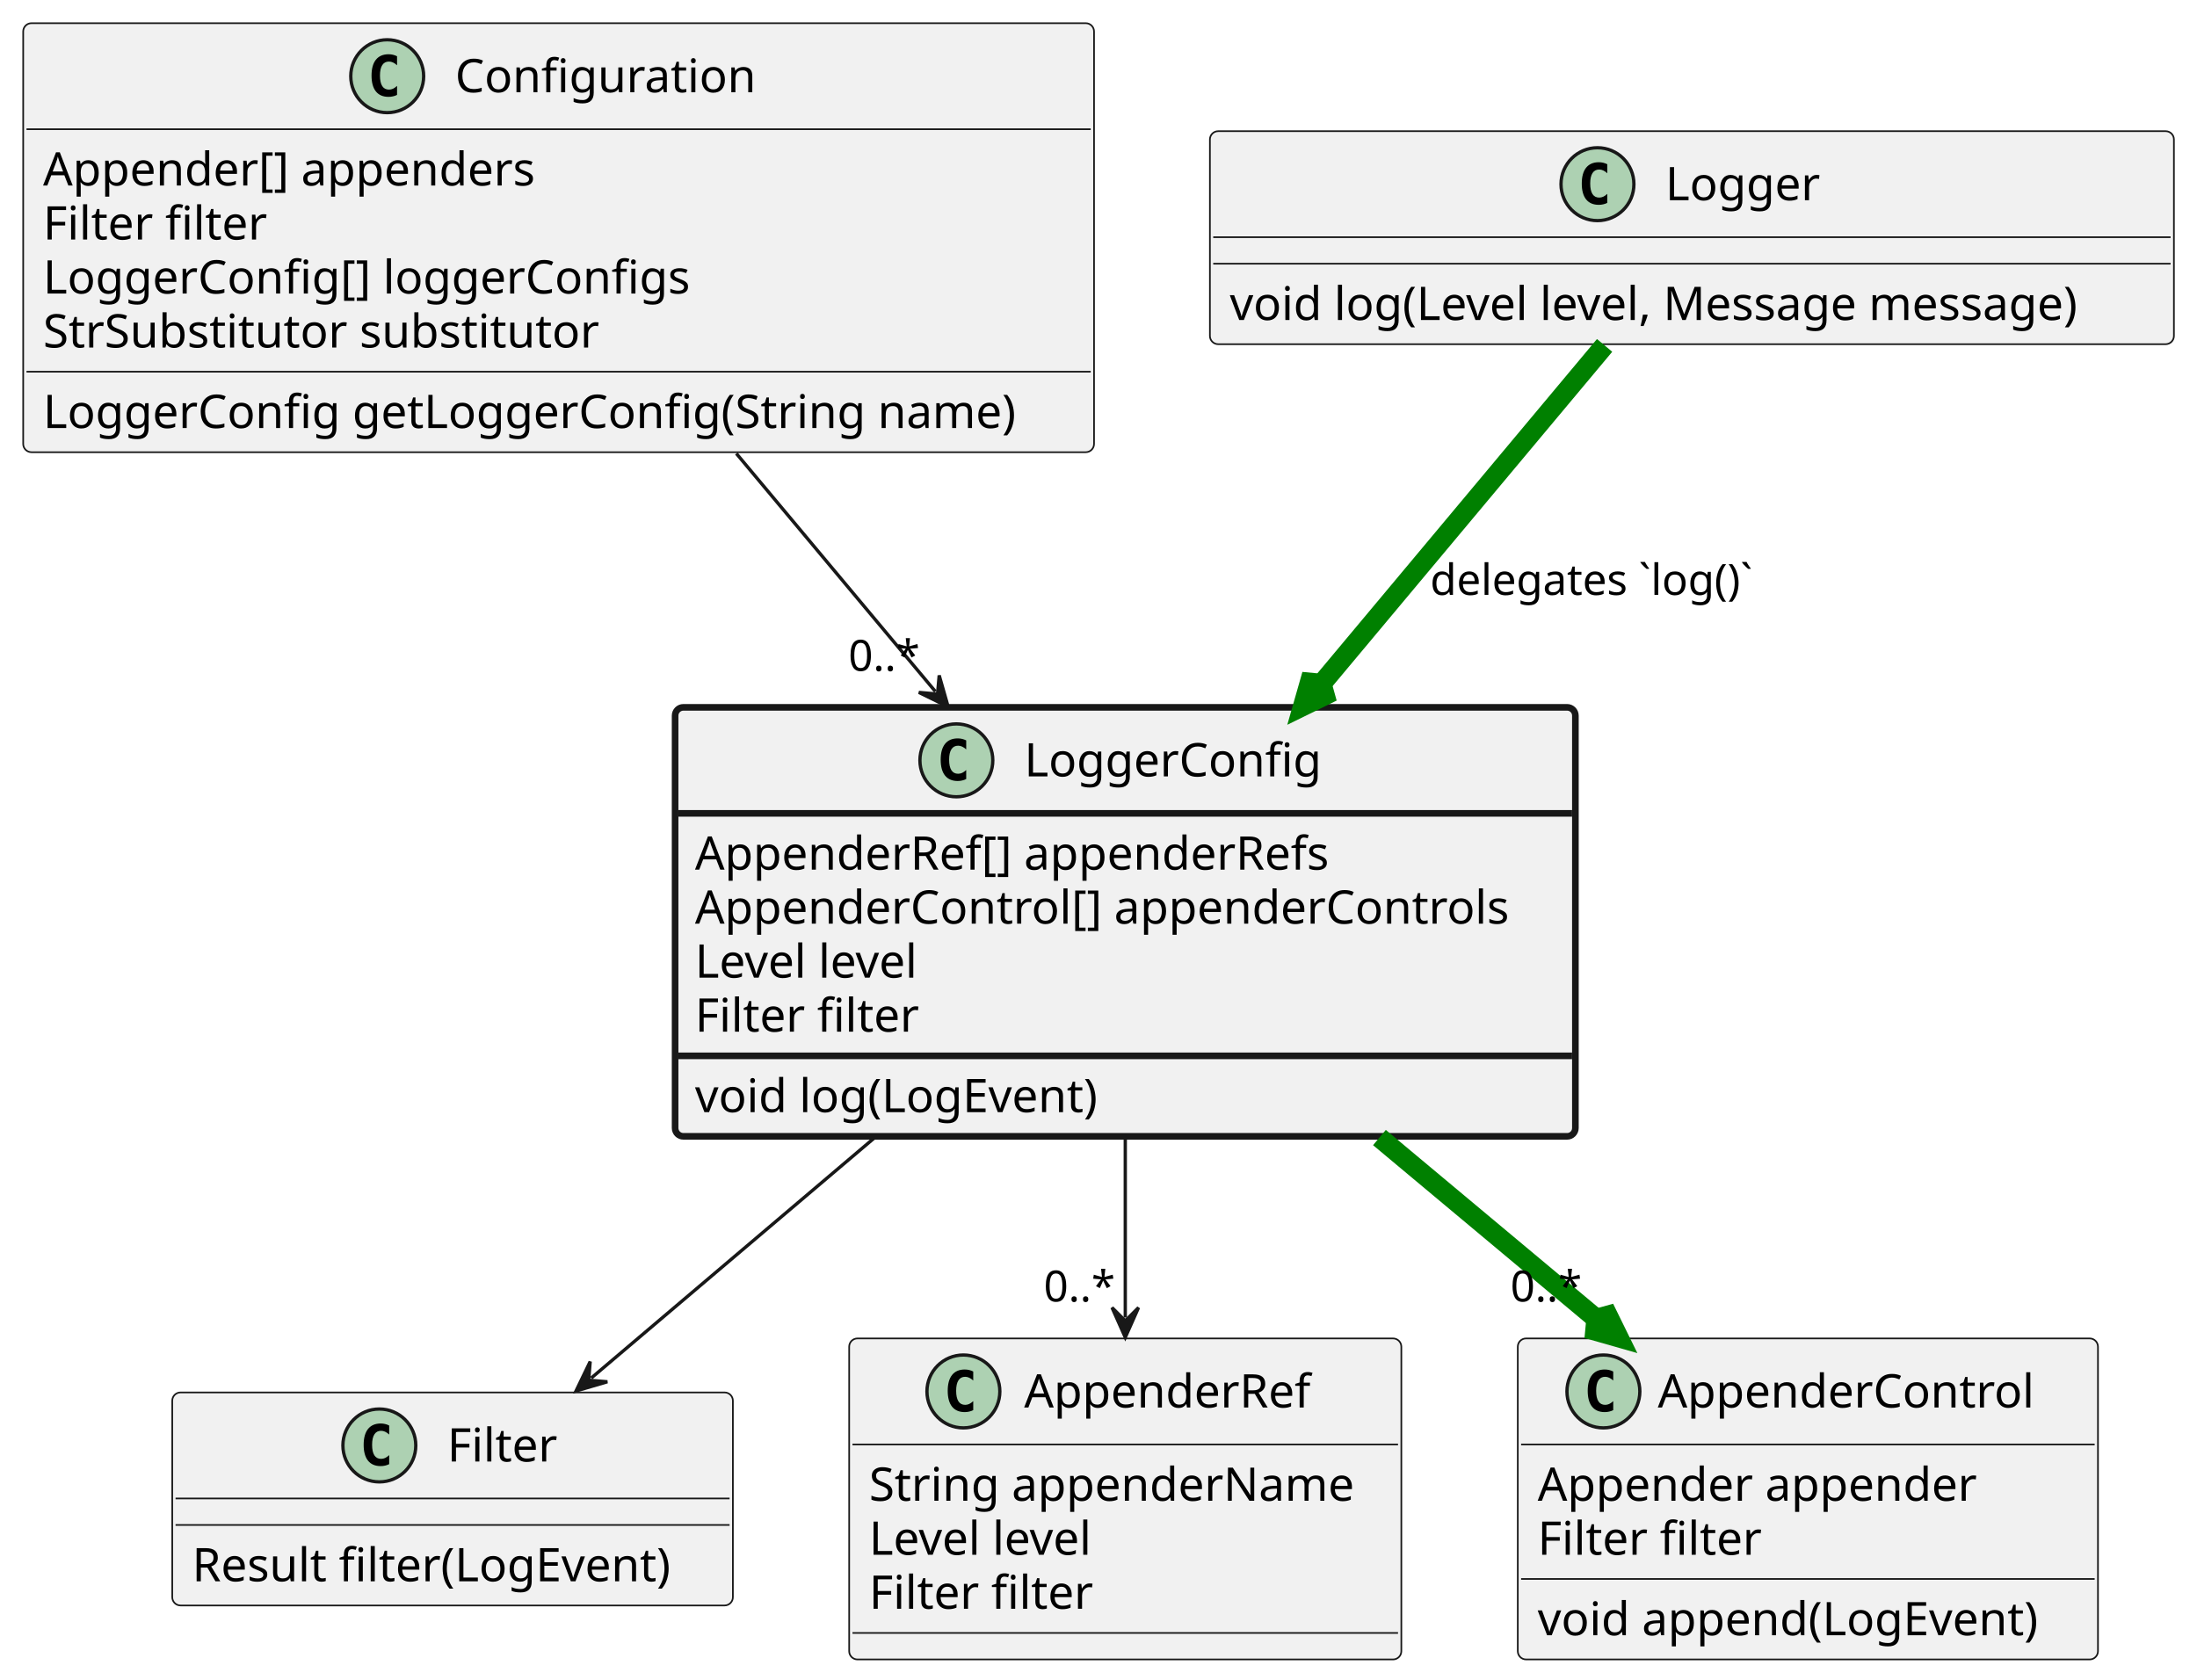
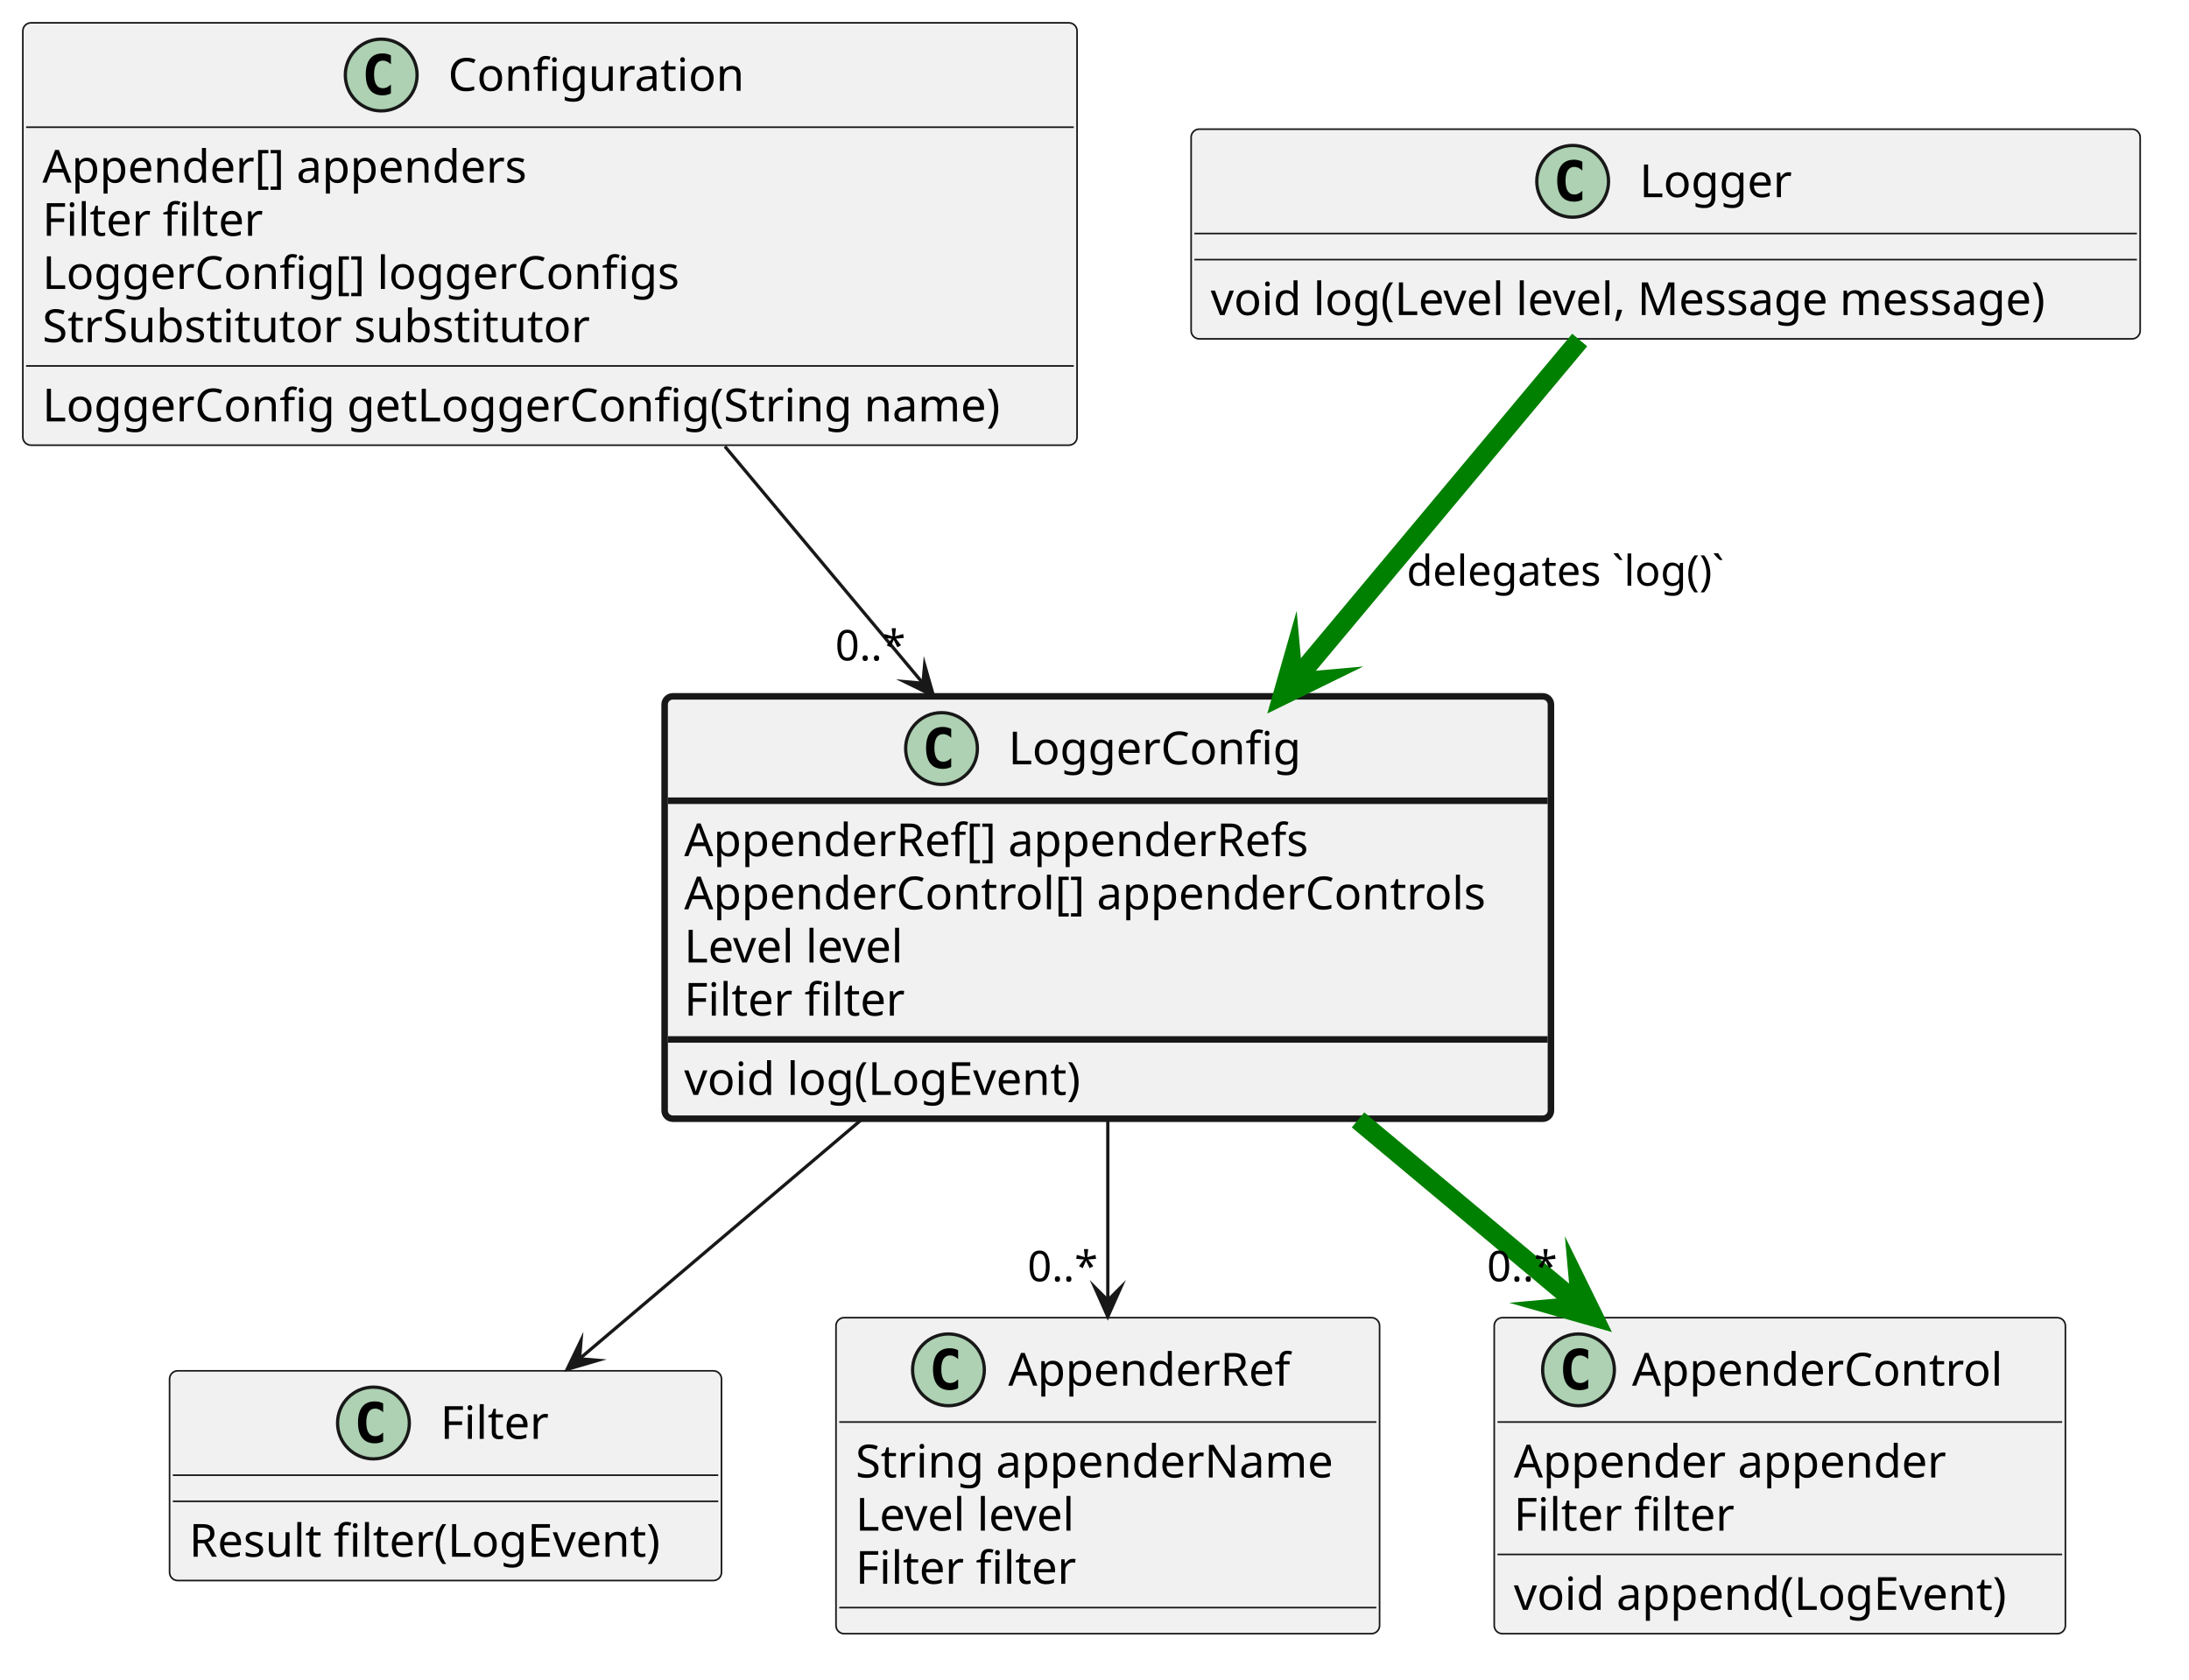
- <svg xmlns="http://www.w3.org/2000/svg" contentStyleType="text/css" data-diagram-type="CLASS" height="507px" preserveAspectRatio="none" style="width:663px;height:507px;background:#FFFFFF;" version="1.1" viewBox="0 0 663 507" width="663px" zoomAndPan="magnify">
+ <svg xmlns="http://www.w3.org/2000/svg" contentStyleType="text/css" data-diagram-type="CLASS" height="515px" preserveAspectRatio="none" style="width:671px;height:515px;background:#FFFFFF;" version="1.1" viewBox="0 0 671 515" width="671px" zoomAndPan="magnify">
  <defs />
  <g>
-     <g class="entity" data-qualified-name="Configuration" data-source-line="1" id="ent0002">
+     <g class="entity" data-qualified-name="Configuration" data-source-line="1" id="ent0001">
      <rect fill="#F1F1F1" height="129.484" rx="2.5" ry="2.5" style="stroke:#181818;stroke-width:0.5;" width="323.151" x="7" y="7" />
      <ellipse cx="116.853" cy="23" fill="#ADD1B2" rx="11" ry="11" style="stroke:#181818;stroke-width:1;" />
      <path d="M119.822,28.641 Q119.244,28.938 118.603,29.078 Q117.963,29.234 117.26,29.234 Q114.76,29.234 113.432,27.594 Q112.119,25.938 112.119,22.812 Q112.119,19.688 113.432,18.031 Q114.76,16.375 117.26,16.375 Q117.963,16.375 118.603,16.531 Q119.26,16.688 119.822,16.984 L119.822,19.703 Q119.197,19.125 118.603,18.859 Q118.01,18.578 117.385,18.578 Q116.041,18.578 115.353,19.656 Q114.666,20.719 114.666,22.812 Q114.666,24.906 115.353,25.984 Q116.041,27.047 117.385,27.047 Q118.01,27.047 118.603,26.781 Q119.197,26.5 119.822,25.922 L119.822,28.641 Z " fill="#000000" />
      <text fill="#000000" font-family="sans-serif" font-size="14" lengthAdjust="spacing" textLength="94.944" x="137.353" y="27.847">Configuration</text>
      <line style="stroke:#181818;stroke-width:0.5;" x1="8" x2="329.151" y1="39" y2="39" />
      <text fill="#000000" font-family="sans-serif" font-size="14" lengthAdjust="spacing" textLength="157.856" x="13" y="55.995">Appender[] appenders</text>
      <text fill="#000000" font-family="sans-serif" font-size="14" lengthAdjust="spacing" textLength="72.707" x="13" y="72.292">Filter filter</text>
      <text fill="#000000" font-family="sans-serif" font-size="14" lengthAdjust="spacing" textLength="205.611" x="13" y="88.589">LoggerConfig[] loggerConfigs</text>
      <text fill="#000000" font-family="sans-serif" font-size="14" lengthAdjust="spacing" textLength="177.974" x="13" y="104.886">StrSubstitutor substitutor</text>
      <line style="stroke:#181818;stroke-width:0.5;" x1="8" x2="329.151" y1="112.188" y2="112.188" />
      <text fill="#000000" font-family="sans-serif" font-size="14" lengthAdjust="spacing" textLength="311.151" x="13" y="129.183">LoggerConfig getLoggerConfig(String name)</text>
    </g>
-     <g class="entity" data-qualified-name="LoggerConfig" data-source-line="9" id="ent0003">
+     <g class="entity" data-qualified-name="LoggerConfig" data-source-line="9" id="ent0002">
      <rect fill="#F1F1F1" height="129.484" rx="2.5" ry="2.5" style="stroke:#181818;stroke-width:2;" width="271.684" x="203.73" y="213.49" />
      <ellipse cx="288.608" cy="229.49" fill="#ADD1B2" rx="11" ry="11" style="stroke:#181818;stroke-width:1;" />
      <path d="M291.577,235.131 Q290.999,235.428 290.358,235.568 Q289.718,235.724 289.015,235.724 Q286.515,235.724 285.187,234.084 Q283.874,232.428 283.874,229.303 Q283.874,226.178 285.187,224.521 Q286.515,222.865 289.015,222.865 Q289.718,222.865 290.358,223.021 Q291.015,223.178 291.577,223.474 L291.577,226.193 Q290.952,225.615 290.358,225.349 Q289.765,225.068 289.14,225.068 Q287.796,225.068 287.108,226.146 Q286.421,227.209 286.421,229.303 Q286.421,231.396 287.108,232.474 Q287.796,233.537 289.14,233.537 Q289.765,233.537 290.358,233.271 Q290.952,232.99 291.577,232.412 L291.577,235.131 Z " fill="#000000" />
      <text fill="#000000" font-family="sans-serif" font-size="14" lengthAdjust="spacing" textLength="93.427" x="309.108" y="234.337">LoggerConfig</text>
      <line style="stroke:#181818;stroke-width:2;" x1="204.73" x2="474.414" y1="245.49" y2="245.49" />
      <text fill="#000000" font-family="sans-serif" font-size="14" lengthAdjust="spacing" textLength="204.394" x="209.73" y="262.485">AppenderRef[] appenderRefs</text>
      <text fill="#000000" font-family="sans-serif" font-size="14" lengthAdjust="spacing" textLength="259.684" x="209.73" y="278.782">AppenderControl[] appenderControls</text>
      <text fill="#000000" font-family="sans-serif" font-size="14" lengthAdjust="spacing" textLength="74.942" x="209.73" y="295.079">Level level</text>
      <text fill="#000000" font-family="sans-serif" font-size="14" lengthAdjust="spacing" textLength="72.707" x="209.73" y="311.376">Filter filter</text>
      <line style="stroke:#181818;stroke-width:2;" x1="204.73" x2="474.414" y1="318.678" y2="318.678" />
      <text fill="#000000" font-family="sans-serif" font-size="14" lengthAdjust="spacing" textLength="131.701" x="209.73" y="335.673">void log(LogEvent)</text>
    </g>
-     <g class="entity" data-qualified-name="Filter" data-source-line="11" id="ent0005">
+     <g class="entity" data-qualified-name="Filter" data-source-line="11" id="ent0004">
      <rect fill="#F1F1F1" height="64.297" rx="2.5" ry="2.5" style="stroke:#181818;stroke-width:0.5;" width="169.185" x="51.98" y="420.27" />
      <ellipse cx="114.478" cy="436.27" fill="#ADD1B2" rx="11" ry="11" style="stroke:#181818;stroke-width:1;" />
      <path d="M117.446,441.911 Q116.868,442.207 116.228,442.348 Q115.587,442.504 114.884,442.504 Q112.384,442.504 111.056,440.864 Q109.743,439.207 109.743,436.082 Q109.743,432.957 111.056,431.301 Q112.384,429.645 114.884,429.645 Q115.587,429.645 116.228,429.801 Q116.884,429.957 117.446,430.254 L117.446,432.973 Q116.821,432.395 116.228,432.129 Q115.634,431.848 115.009,431.848 Q113.665,431.848 112.978,432.926 Q112.29,433.989 112.29,436.082 Q112.29,438.176 112.978,439.254 Q113.665,440.317 115.009,440.317 Q115.634,440.317 116.228,440.051 Q116.821,439.77 117.446,439.192 L117.446,441.911 Z " fill="#000000" />
      <text fill="#000000" font-family="sans-serif" font-size="14" lengthAdjust="spacing" textLength="35.69" x="134.978" y="441.117">Filter</text>
      <line style="stroke:#181818;stroke-width:0.5;" x1="52.98" x2="220.166" y1="452.27" y2="452.27" />
      <line style="stroke:#181818;stroke-width:0.5;" x1="52.98" x2="220.166" y1="460.27" y2="460.27" />
      <text fill="#000000" font-family="sans-serif" font-size="14" lengthAdjust="spacing" textLength="157.185" x="57.98" y="477.265">Result filter(LogEvent)</text>
    </g>
-     <g class="entity" data-qualified-name="AppenderRef" data-source-line="23" id="ent0006">
+     <g class="entity" data-qualified-name="AppenderRef" data-source-line="23" id="ent0005">
      <rect fill="#F1F1F1" height="96.891" rx="2.5" ry="2.5" style="stroke:#181818;stroke-width:0.5;" width="166.629" x="256.26" y="403.97" />
      <ellipse cx="290.73" cy="419.97" fill="#ADD1B2" rx="11" ry="11" style="stroke:#181818;stroke-width:1;" />
      <path d="M293.699,425.611 Q293.121,425.908 292.48,426.048 Q291.839,426.204 291.136,426.204 Q288.636,426.204 287.308,424.564 Q285.996,422.908 285.996,419.783 Q285.996,416.658 287.308,415.001 Q288.636,413.345 291.136,413.345 Q291.839,413.345 292.48,413.501 Q293.136,413.658 293.699,413.954 L293.699,416.673 Q293.074,416.095 292.48,415.829 Q291.886,415.548 291.261,415.548 Q289.918,415.548 289.23,416.626 Q288.543,417.689 288.543,419.783 Q288.543,421.876 289.23,422.954 Q289.918,424.017 291.261,424.017 Q291.886,424.017 292.48,423.751 Q293.074,423.47 293.699,422.892 L293.699,425.611 Z " fill="#000000" />
      <text fill="#000000" font-family="sans-serif" font-size="14" lengthAdjust="spacing" textLength="91.362" x="309.057" y="424.817">AppenderRef</text>
      <line style="stroke:#181818;stroke-width:0.5;" x1="257.26" x2="421.889" y1="435.97" y2="435.97" />
      <text fill="#000000" font-family="sans-serif" font-size="14" lengthAdjust="spacing" textLength="154.629" x="262.26" y="452.965">String appenderName</text>
      <text fill="#000000" font-family="sans-serif" font-size="14" lengthAdjust="spacing" textLength="74.942" x="262.26" y="469.262">Level level</text>
      <text fill="#000000" font-family="sans-serif" font-size="14" lengthAdjust="spacing" textLength="72.707" x="262.26" y="485.559">Filter filter</text>
      <line style="stroke:#181818;stroke-width:0.5;" x1="257.26" x2="421.889" y1="492.861" y2="492.861" />
    </g>
-     <g class="entity" data-qualified-name="AppenderControl" data-source-line="25" id="ent0008">
+     <g class="entity" data-qualified-name="AppenderControl" data-source-line="25" id="ent0007">
      <rect fill="#F1F1F1" height="96.891" rx="2.5" ry="2.5" style="stroke:#181818;stroke-width:0.5;" width="175.085" x="458.03" y="403.97" />
      <ellipse cx="483.865" cy="419.97" fill="#ADD1B2" rx="11" ry="11" style="stroke:#181818;stroke-width:1;" />
      <path d="M486.834,425.611 Q486.256,425.908 485.615,426.048 Q484.974,426.204 484.271,426.204 Q481.771,426.204 480.443,424.564 Q479.131,422.908 479.131,419.783 Q479.131,416.658 480.443,415.001 Q481.771,413.345 484.271,413.345 Q484.974,413.345 485.615,413.501 Q486.271,413.658 486.834,413.954 L486.834,416.673 Q486.209,416.095 485.615,415.829 Q485.021,415.548 484.396,415.548 Q483.053,415.548 482.365,416.626 Q481.678,417.689 481.678,419.783 Q481.678,421.876 482.365,422.954 Q483.053,424.017 484.396,424.017 Q485.021,424.017 485.615,423.751 Q486.209,423.47 486.834,422.892 L486.834,425.611 Z " fill="#000000" />
      <text fill="#000000" font-family="sans-serif" font-size="14" lengthAdjust="spacing" textLength="119.007" x="500.273" y="424.817">AppenderControl</text>
      <line style="stroke:#181818;stroke-width:0.5;" x1="459.03" x2="632.115" y1="435.97" y2="435.97" />
      <text fill="#000000" font-family="sans-serif" font-size="14" lengthAdjust="spacing" textLength="139.638" x="464.03" y="452.965">Appender appender</text>
      <text fill="#000000" font-family="sans-serif" font-size="14" lengthAdjust="spacing" textLength="72.707" x="464.03" y="469.262">Filter filter</text>
      <line style="stroke:#181818;stroke-width:0.5;" x1="459.03" x2="632.115" y1="476.564" y2="476.564" />
      <text fill="#000000" font-family="sans-serif" font-size="14" lengthAdjust="spacing" textLength="163.085" x="464.03" y="493.559">void append(LogEvent)</text>
    </g>
-     <g class="entity" data-qualified-name="Logger" data-source-line="41" id="ent0011">
+     <g class="entity" data-qualified-name="Logger" data-source-line="41" id="ent0010">
      <rect fill="#F1F1F1" height="64.297" rx="2.5" ry="2.5" style="stroke:#181818;stroke-width:0.5;" width="290.913" x="365.12" y="39.59" />
      <ellipse cx="482.073" cy="55.59" fill="#ADD1B2" rx="11" ry="11" style="stroke:#181818;stroke-width:1;" />
      <path d="M485.041,61.231 Q484.463,61.528 483.823,61.668 Q483.182,61.824 482.479,61.824 Q479.979,61.824 478.651,60.184 Q477.338,58.528 477.338,55.403 Q477.338,52.278 478.651,50.621 Q479.979,48.965 482.479,48.965 Q483.182,48.965 483.823,49.121 Q484.479,49.278 485.041,49.574 L485.041,52.293 Q484.416,51.715 483.823,51.449 Q483.229,51.168 482.604,51.168 Q481.26,51.168 480.573,52.246 Q479.885,53.309 479.885,55.403 Q479.885,57.496 480.573,58.574 Q481.26,59.637 482.604,59.637 Q483.229,59.637 483.823,59.371 Q484.416,59.09 485.041,58.512 L485.041,61.231 Z " fill="#000000" />
      <text fill="#000000" font-family="sans-serif" font-size="14" lengthAdjust="spacing" textLength="48.508" x="502.573" y="60.437">Logger</text>
      <line style="stroke:#181818;stroke-width:0.5;" x1="366.12" x2="655.033" y1="71.59" y2="71.59" />
      <line style="stroke:#181818;stroke-width:0.5;" x1="366.12" x2="655.033" y1="79.59" y2="79.59" />
      <text fill="#000000" font-family="sans-serif" font-size="14" lengthAdjust="spacing" textLength="278.913" x="371.12" y="96.585">void log(Level level, Message message)</text>
    </g>
-     <g class="link" data-entity-1="ent0002" data-entity-2="ent0003" data-link-type="dependency" data-source-line="9" id="lnk4">
-       <path codeLine="9" d="M222.21,136.88 C242.58,161.24 261.921,184.367 282.281,208.717" fill="none" id="Configuration-to-LoggerConfig" style="stroke:#181818;stroke-width:1;" />
-       <polygon fill="#181818" points="286.13,213.32,283.426,203.85,282.923,209.484,277.288,208.981,286.13,213.32" style="stroke:#181818;stroke-width:1;" />
+     <g class="link" data-entity-1="ent0001" data-entity-2="ent0002" data-link-type="dependency" data-source-line="9" id="lnk3">
+       <path codeLine="9" d="M222.21,136.88 C242.58,161.24 262.563,185.134 282.923,209.484" fill="none" id="Configuration-to-LoggerConfig" style="stroke:#181818;stroke-width:1;" />
+       <polygon fill="#181818" points="286.13,213.32,283.426,203.85,282.923,209.484,277.288,208.981,286.13,213.32" style="stroke:#181818;stroke-width:1;stroke-linejoin:miter;stroke-miterlimit:10;" />
      <text fill="#000000" font-family="sans-serif" font-size="13" lengthAdjust="spacing" textLength="23.036" x="256.029" y="202.474">0..*</text>
    </g>
-     <g class="link" data-entity-1="ent0003" data-entity-2="ent0006" data-link-type="dependency" data-source-line="23" id="lnk7">
-       <path codeLine="23" d="M339.58,343.34 C339.58,363.33 339.58,379 339.58,397.66" fill="none" id="LoggerConfig-to-AppenderRef" style="stroke:#181818;stroke-width:1;" />
-       <polygon fill="#181818" points="339.58,403.66,343.58,394.66,339.58,398.66,335.58,394.66,339.58,403.66" style="stroke:#181818;stroke-width:1;" />
+     <g class="link" data-entity-1="ent0002" data-entity-2="ent0005" data-link-type="dependency" data-source-line="23" id="lnk6">
+       <path codeLine="23" d="M339.58,343.34 C339.58,363.33 339.58,380 339.58,398.66" fill="none" id="LoggerConfig-to-AppenderRef" style="stroke:#181818;stroke-width:1;" />
+       <polygon fill="#181818" points="339.58,403.66,343.58,394.66,339.58,398.66,335.58,394.66,339.58,403.66" style="stroke:#181818;stroke-width:1;stroke-linejoin:miter;stroke-miterlimit:10;" />
      <text fill="#000000" font-family="sans-serif" font-size="13" lengthAdjust="spacing" textLength="23.036" x="314.966" y="392.825">0..*</text>
    </g>
-     <g class="link" data-entity-1="ent0003" data-entity-2="ent0008" data-link-type="dependency" data-source-line="25" id="lnk9">
-       <path codeLine="25" d="M416.28,343.34 C440.19,363.33 461.516,381.153 483.846,399.813" fill="none" id="LoggerConfig-to-AppenderControl" style="stroke:#008000;stroke-width:6;" />
-       <polygon fill="#008000" points="488.45,403.66,484.109,394.82,484.613,400.454,478.979,400.958,488.45,403.66" style="stroke:#008000;stroke-width:6;" />
+     <g class="link" data-entity-1="ent0002" data-entity-2="ent0007" data-link-type="dependency" data-source-line="25" id="lnk8">
+       <path codeLine="25" d="M416.28,343.34 C440.19,363.33 462.283,381.794 484.613,400.454" fill="none" id="LoggerConfig-to-AppenderControl" style="stroke:#008000;stroke-width:6;" />
+       <polygon fill="#008000" points="488.45,403.66,484.109,394.82,484.613,400.454,478.979,400.958,488.45,403.66" style="stroke:#008000;stroke-width:6;stroke-linejoin:miter;stroke-miterlimit:10;" />
      <text fill="#000000" font-family="sans-serif" font-size="13" lengthAdjust="spacing" textLength="23.036" x="455.803" y="392.825">0..*</text>
    </g>
-     <g class="link" data-entity-1="ent0003" data-entity-2="ent0005" data-link-type="dependency" data-source-line="27" id="lnk10">
-       <path codeLine="27" d="M263.99,343.34 C233.21,369.45 203.605,394.558 178.405,415.938" fill="none" id="LoggerConfig-to-Filter" style="stroke:#181818;stroke-width:1;" />
-       <polygon fill="#181818" points="173.83,419.82,183.281,417.048,177.643,416.585,178.105,410.947,173.83,419.82" style="stroke:#181818;stroke-width:1;" />
+     <g class="link" data-entity-1="ent0002" data-entity-2="ent0004" data-link-type="dependency" data-source-line="27" id="lnk9">
+       <path codeLine="27" d="M263.99,343.34 C233.21,369.45 202.843,395.205 177.643,416.585" fill="none" id="LoggerConfig-to-Filter" style="stroke:#181818;stroke-width:1;" />
+       <polygon fill="#181818" points="173.83,419.82,183.281,417.048,177.643,416.585,178.105,410.947,173.83,419.82" style="stroke:#181818;stroke-width:1;stroke-linejoin:miter;stroke-miterlimit:10;" />
    </g>
-     <g class="link" data-entity-1="ent0011" data-entity-2="ent0003" data-link-type="dependency" data-source-line="45" id="lnk12">
-       <path codeLine="45" d="M484.23,104.25 C460.06,133.15 427.369,172.248 397.059,208.488" fill="none" id="Logger-to-LoggerConfig" style="stroke:#008000;stroke-width:6;" />
-       <polygon fill="#008000" points="393.21,213.09,402.052,208.753,396.418,209.255,395.916,203.62,393.21,213.09" style="stroke:#008000;stroke-width:6;" />
-       <text fill="#000000" font-family="sans-serif" font-size="13" lengthAdjust="spacing" textLength="111.04" x="431.58" y="179.557">delegates `log()`</text>
+     <g class="link" data-entity-1="ent0010" data-entity-2="ent0002" data-link-type="dependency" data-source-line="45" id="lnk11">
+       <path codeLine="45" d="M484.23,104.25 C460.06,133.15 426.728,173.015 396.418,209.255" fill="none" id="Logger-to-LoggerConfig" style="stroke:#008000;stroke-width:6;" />
+       <polygon fill="#008000" points="393.21,213.09,402.052,208.753,396.418,209.255,395.916,203.62,393.21,213.09" style="stroke:#008000;stroke-width:6;stroke-linejoin:miter;stroke-miterlimit:10;" />
+       <text fill="#000000" font-family="sans-serif" font-size="13" lengthAdjust="spacing" textLength="111.04" x="431.2" y="179.557">delegates `log()`</text>
    </g>
  </g>
</svg>
